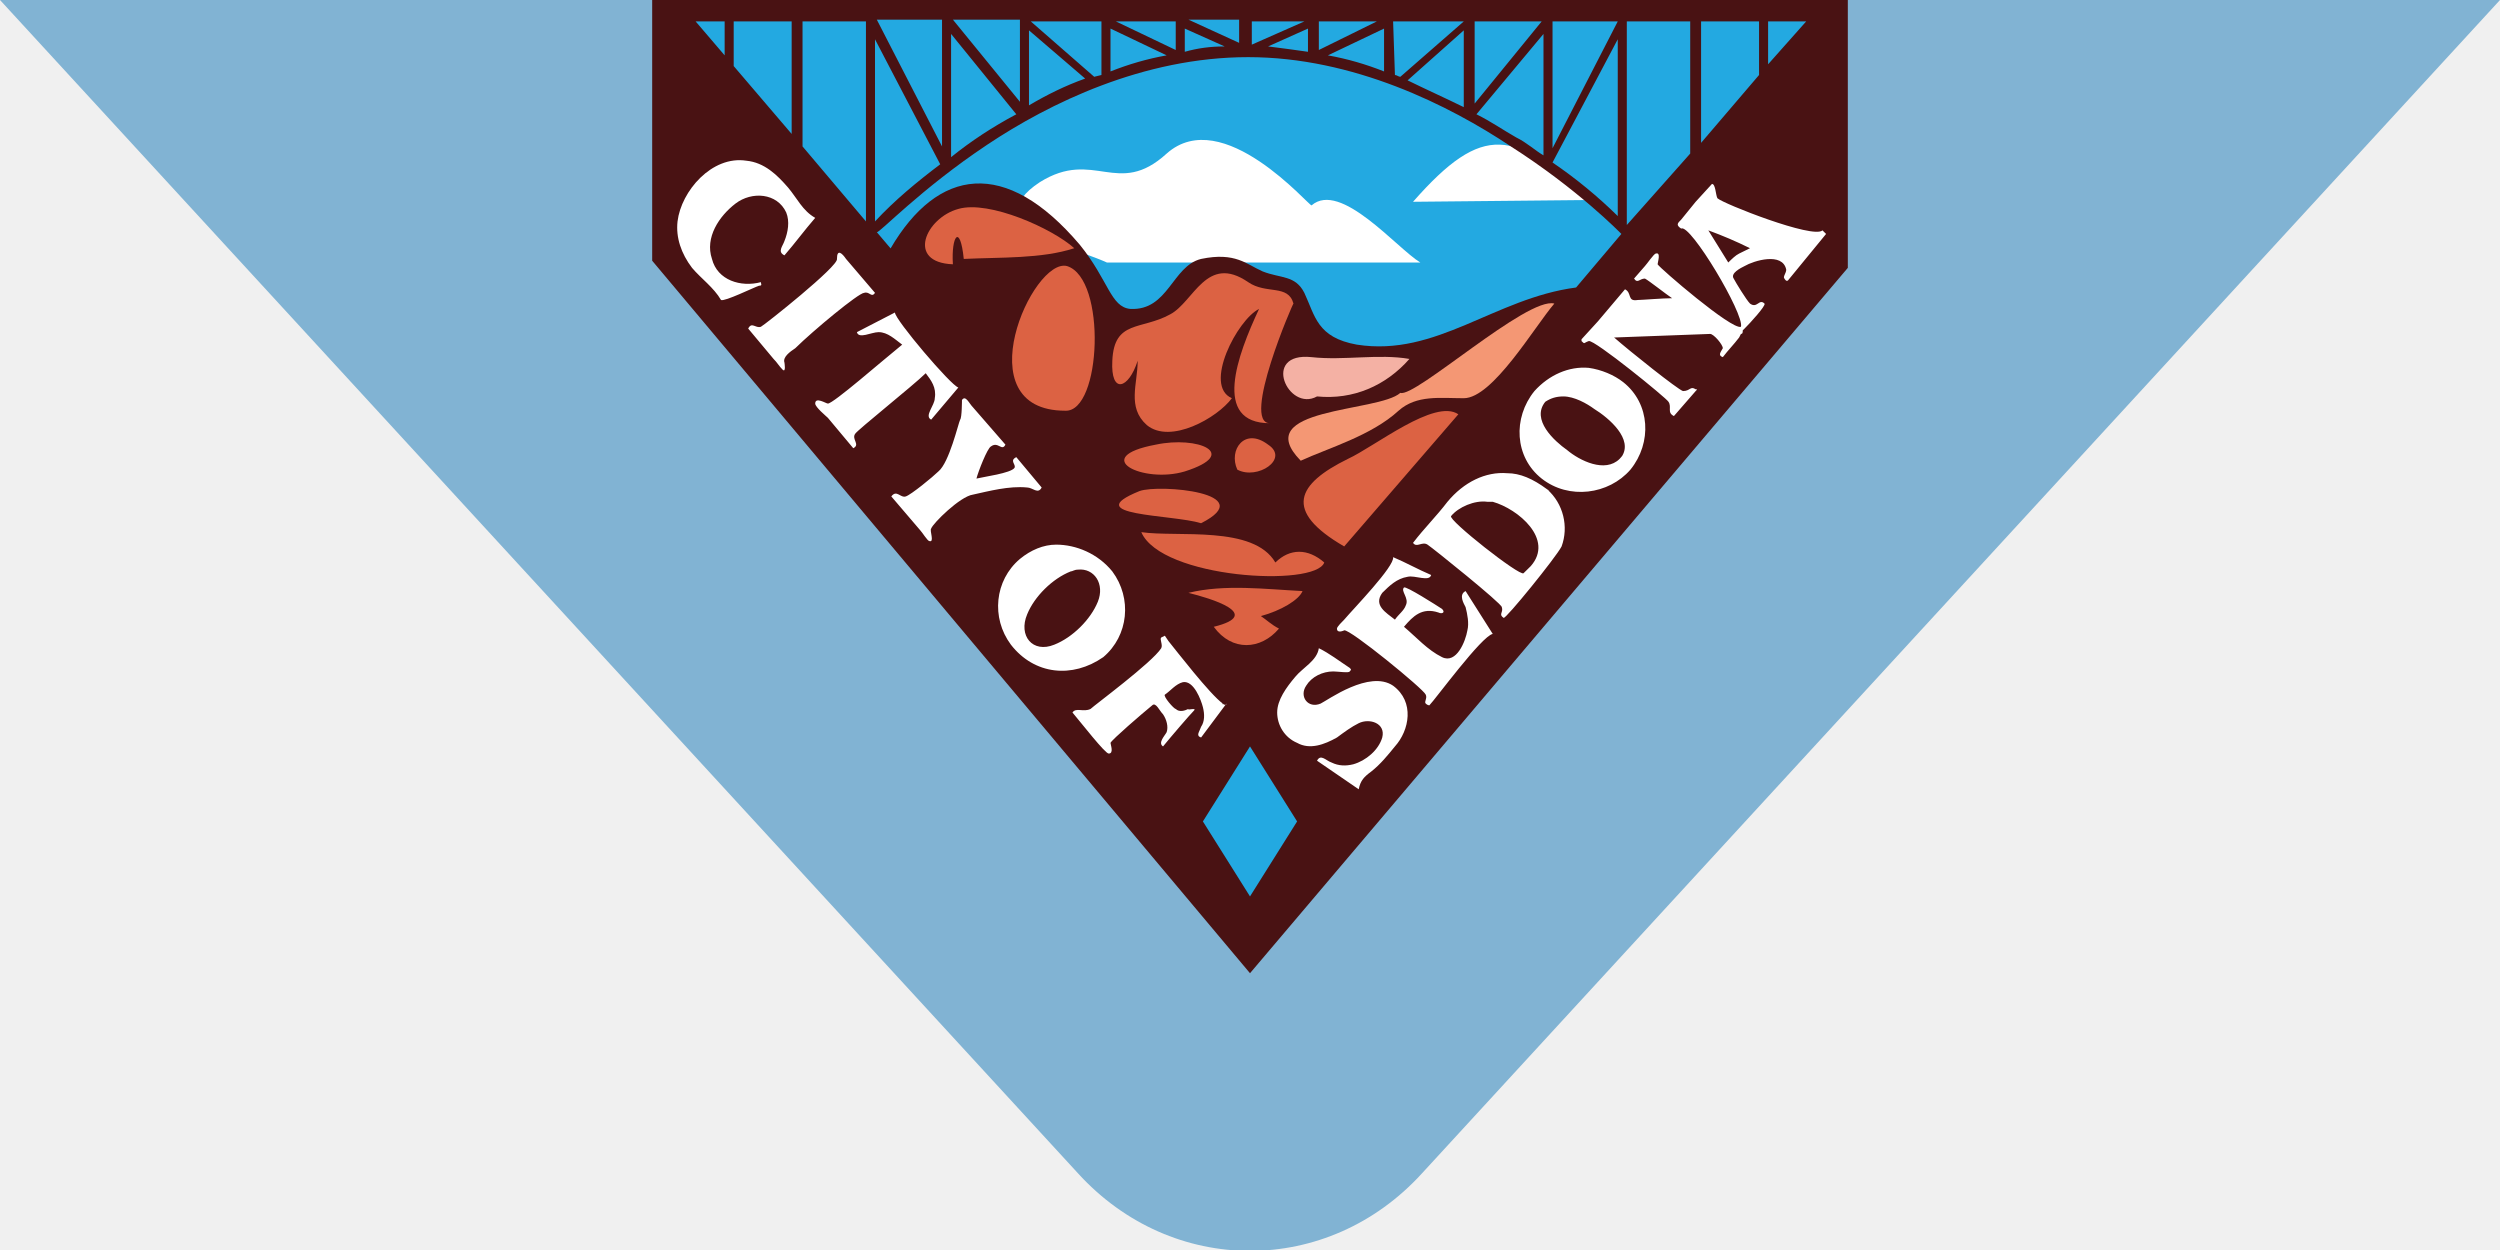
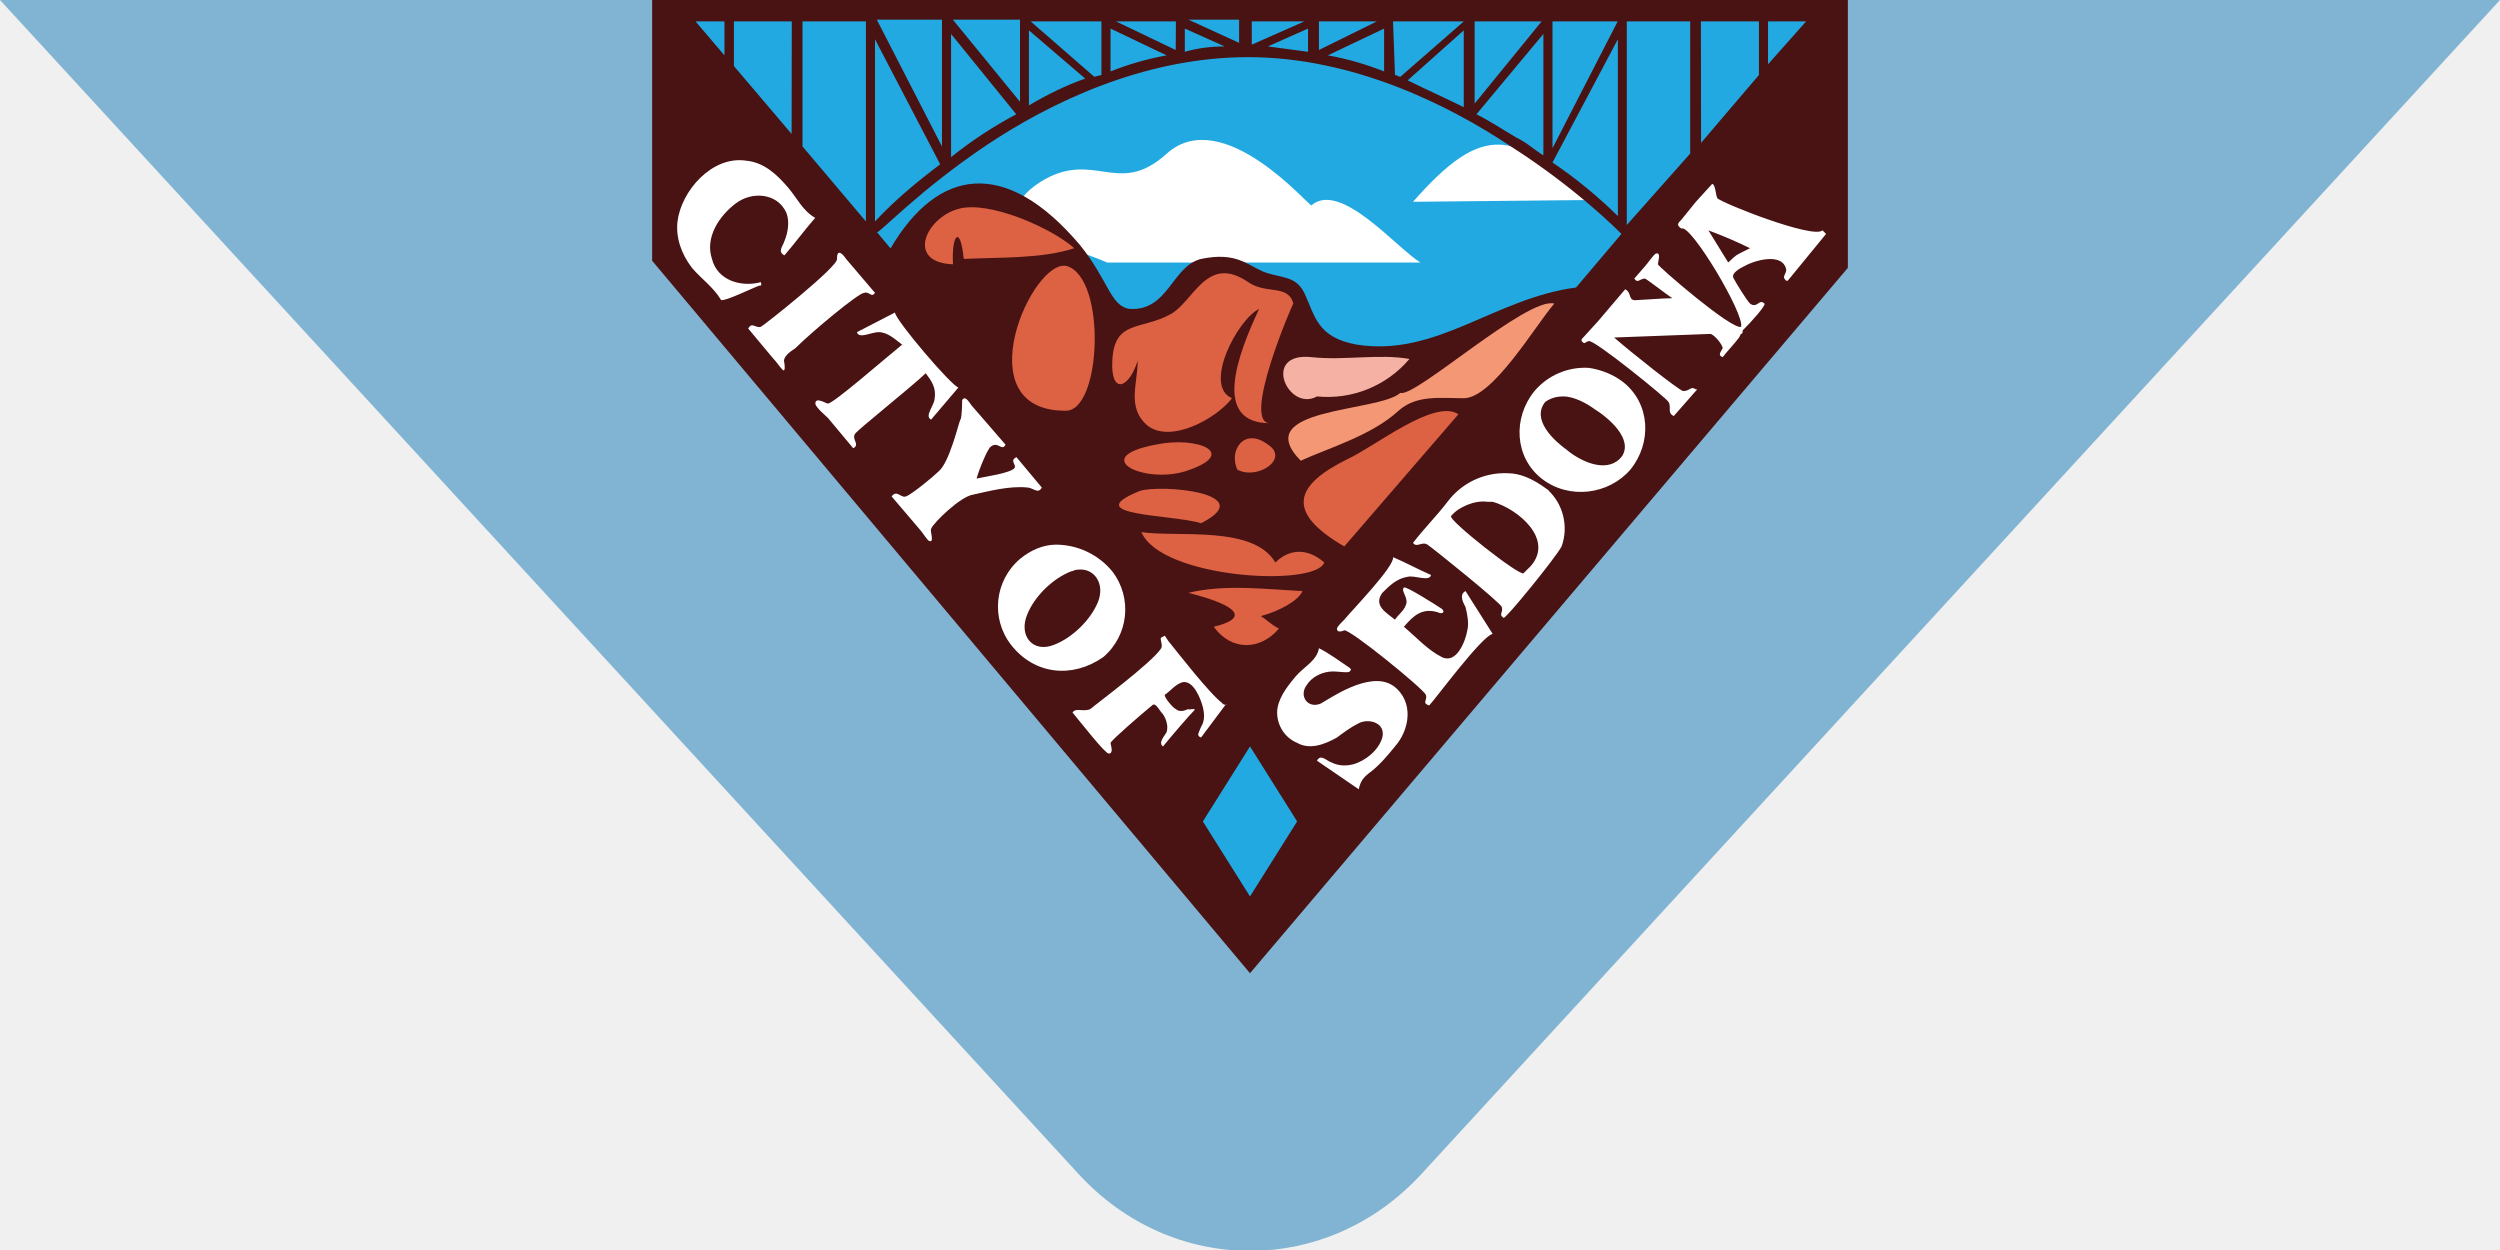
- <svg xmlns="http://www.w3.org/2000/svg" width="140" height="70" viewBox="0 0 140 70" fill="none">
-   <g clip-path="url(#clip0_147163_568)">
-     <path d="M140 0H0L60.362 65.7C65.638 71.5 74.362 71.5 79.638 65.7L140 0Z" fill="#81B3D3" />
-     <path d="M37.232 0.5L69.797 38.4L102.261 0.7L37.232 0.5Z" fill="#23A9E1" />
-     <path d="M61.986 14.7H79.536C78.218 13.9 75.073 10.1 73.449 11.5C73.348 11.6 68.478 5.8 65.333 8.6C62.594 11.1 61.275 8.3 58.232 10.2C54.58 12.6 60.261 13.9 61.986 14.7ZM89.073 11.2L79.13 11.3C83.087 6.8 84.812 7.3 89.073 11.2Z" fill="white" />
-     <path d="M99.014 3.6V1.2H101.145L99.014 3.6ZM49.101 13C49.203 13.1 51.536 10.6 55.29 8.1C58.739 5.8 64.014 3.2 69.898 3.2C75.783 3.2 81.159 5.9 84.609 8.2C88.362 10.6 90.696 13 90.797 13.1L88.261 16.1C83.696 16.7 80.449 20 75.986 19.3C73.754 18.9 73.652 17.7 73.043 16.4C72.536 15.4 71.725 15.6 70.71 15.2C69.797 14.8 69.188 14.1 67.261 14.5C65.638 14.9 65.435 17.4 63.304 17.3C62.188 17.2 62.087 15.7 60.464 13.7C56.304 8.8 52.511 9.41 49.873 13.91L49.101 13ZM40.58 1.2V3.1L38.956 1.2H40.58ZM95.261 1.2H98.507V4.2L95.261 8V1.2ZM91.101 12.6V1.2H94.652V8.6L91.101 12.6ZM90.594 2.2V12.1C89.478 11 88.261 10 86.942 9.1L90.594 2.2ZM86.435 1.9V8.7C85.927 8.4 85.522 8 84.913 7.7C84.203 7.3 83.493 6.8 82.681 6.4L86.435 1.9ZM81.971 1.7V6C80.957 5.5 79.841 5 78.826 4.5L81.971 1.7ZM82.58 1.2H86.333L82.58 5.8V1.2ZM86.942 1.2H90.594L86.942 8.3V1.2ZM78.014 1.2H81.971L78.42 4.3C78.319 4.3 78.217 4.2 78.116 4.2L78.014 1.2ZM77.507 1.6V4C76.493 3.6 75.478 3.3 74.362 3.1L77.507 1.6ZM73.246 1.6V2.9C72.536 2.8 71.826 2.7 71.014 2.6L73.246 1.6ZM66.348 1.6L68.58 2.6C67.768 2.6 67.058 2.7 66.348 2.9V1.6ZM62.188 1.6L65.333 3.1C64.217 3.3 63.203 3.6 62.188 4V1.6ZM65.841 2.8L62.493 1.2H65.841V2.8ZM69.391 2.4L66.551 1.1H69.391V2.4ZM70.101 1.2H73.043L70.101 2.5V1.2ZM73.855 1.2H77.101L73.855 2.8V1.2ZM61.275 4.3L57.725 1.2H61.681V4.2L61.275 4.3ZM57.623 1.7L60.768 4.4C59.652 4.8 58.638 5.3 57.623 5.9V1.7ZM53.261 1.9L56.913 6.4C55.594 7.1 54.377 7.9 53.261 8.8V1.9ZM49 2.2L52.652 9.2C51.333 10.2 50.116 11.2 49 12.4V2.2ZM52.754 8.2L49.101 1.1H52.754V8.2ZM57.116 5.7L53.362 1.1H57.116V5.7ZM44.333 7.5L41.087 3.7V1.2H44.333V7.5ZM44.942 1.2H48.493V12.4L44.942 8.2V1.2ZM36.522 0V14.6L70 54.5L103.478 15V0H36.522Z" fill="#491213" />
-     <path d="M67.362 46L70 41.8L72.638 46L70 50.2L67.362 46Z" fill="#23A9E1" />
-     <path d="M75.275 30.6C71.826 28.6 72.638 27.1 75.478 25.7C77 25 80.348 22.3 81.667 23.2L75.275 30.6ZM72.942 33.1C70.913 33 68.58 32.7 66.551 33.2C67.768 33.5 70.811 34.4 67.971 35.1C68.985 36.5 70.609 36.4 71.623 35.2C71.217 35 70.913 34.7 70.609 34.5C71.725 34.2 72.739 33.6 72.942 33.1ZM74.159 31.5C73.246 30.7 72.232 30.7 71.42 31.5C70.203 29.4 65.942 30.1 63.913 29.8C65.029 32.4 73.652 32.9 74.159 31.5ZM67.261 29.3C65.638 28.8 60.362 28.9 63.812 27.5C64.927 27.1 70.609 27.6 67.261 29.3ZM69.29 26.3C68.782 25.2 69.696 23.9 71.014 24.9C72.232 25.7 70.406 26.9 69.29 26.3ZM66.348 26.4C64.014 27.1 60.971 25.6 64.725 24.9C67.058 24.4 69.493 25.4 66.348 26.4C66.246 26.4 66.449 26.4 66.348 26.4ZM63.71 20.2C63.203 21.8 62.188 22.1 62.29 20.2C62.391 17.9 63.913 18.5 65.536 17.6C66.855 16.9 67.565 14.2 69.898 15.8C70.913 16.5 72.13 15.9 72.435 17C72.435 16.9 69.493 23.7 71.116 23.7C67.87 23.7 69.29 19.9 70.507 17.3C69.29 17.9 67.362 21.6 68.985 22.3C68.174 23.4 65.536 24.9 64.217 23.8C63.101 22.8 63.71 21.5 63.71 20.2ZM59.652 23C53.971 23 57.826 14.4 59.754 14.9C61.985 15.6 61.681 23.1 59.652 23ZM53.362 14.8C50.725 14.7 51.84 12.2 53.667 11.7C55.391 11.2 58.942 12.8 60.159 13.9C58.333 14.5 56 14.4 53.971 14.5C53.768 12.5 53.261 13.2 53.362 14.8Z" fill="#DC6243" />
-     <path d="M72.841 25.8C69.899 22.8 77.203 23.1 78.42 22C79.232 22.3 85.522 16.6 87.043 17C85.928 18.3 83.594 22.3 81.971 22.3C80.652 22.3 79.333 22.1 78.319 23C76.797 24.4 74.362 25.1 72.841 25.8Z" fill="#F49774" />
-     <path d="M73.754 22.2C72.13 23.1 70.609 19.7 73.449 20C75.275 20.2 77.203 19.8 78.928 20.1C77.609 21.6 75.783 22.4 73.754 22.2Z" fill="#F4B1A4" />
-     <path d="M51.841 20.9C52.145 21.3 52.449 21.7 52.348 22.3C52.348 22.7 51.739 23.3 52.145 23.5L53.667 21.7C53.261 21.6 50.116 17.9 50.116 17.5L47.986 18.6C48.087 19 48.797 18.6 49.203 18.6C49.71 18.6 50.116 19 50.522 19.3C49.406 20.2 46.667 22.6 46.362 22.6C46.261 22.6 45.652 22.2 45.652 22.6C45.652 22.8 46.261 23.3 46.362 23.4L47.783 25.1C48.188 24.9 47.681 24.6 47.884 24.3C47.986 24.1 51.13 21.6 51.841 20.9ZM48.391 16.4C48.696 16.3 48.797 16.7 49 16.4L47.377 14.5C47.174 14.2 46.87 13.9 46.87 14.5C46.971 14.9 42.812 18.2 42.609 18.3C42.304 18.4 42.102 18 41.899 18.4C42.406 19 42.812 19.5 43.319 20.1C43.522 20.3 43.623 20.5 43.826 20.7C44.029 20.9 43.928 20.3 43.928 20.3C43.826 20 44.232 19.7 44.536 19.5C45.551 18.5 48.087 16.4 48.391 16.4ZM42.609 15.8C41.493 16.1 40.174 15.7 39.87 14.5C39.464 13.3 40.275 12.1 41.188 11.4C42.102 10.7 43.522 10.8 44.029 11.9C44.232 12.4 44.13 13 43.928 13.5C43.826 13.8 43.522 14.1 43.928 14.3C44.536 13.6 45.044 12.9 45.652 12.2C44.942 11.8 44.638 11.1 44.13 10.5C43.522 9.8 42.812 9.1 41.797 9C39.87 8.7 38.145 10.7 37.942 12.4C37.841 13.3 38.145 14.2 38.754 15C39.261 15.6 39.971 16.1 40.377 16.8C40.58 16.9 42.203 16.1 42.507 16C42.71 16 42.609 15.9 42.609 15.8C42.609 15.8 42.102 16 42.609 15.8ZM68.478 39.4C67.768 38.9 65.841 36.4 65.435 35.9L65.232 35.6L65.029 35.7C64.928 35.8 65.13 36.1 65.029 36.3C64.522 37.1 61.275 39.5 61.072 39.7C60.667 39.9 60.261 39.6 60.058 39.9C60.565 40.5 61.884 42.2 62.087 42.2C62.391 42.2 62.188 41.7 62.188 41.6C62.29 41.4 63.913 40 64.522 39.5C64.725 39.3 64.928 39.8 65.13 40C65.333 40.3 65.435 40.7 65.333 41C65.232 41.2 64.826 41.6 65.13 41.8C65.536 41.3 66.652 40 66.855 39.8C67.058 39.6 66.449 39.8 66.551 39.7C66.348 39.8 66.043 39.9 65.841 39.7C65.739 39.7 65.13 39 65.232 38.9C65.536 38.7 65.841 38.3 66.246 38.2C66.855 38.1 67.261 39.2 67.362 39.6C67.464 40 67.464 40.4 67.261 40.7C67.159 41 66.957 41.2 67.261 41.3L68.681 39.4C68.681 39.5 68.58 39.5 68.478 39.4C68.58 39.5 68.377 39.4 68.478 39.4ZM59.145 30.5C58.435 30.5 57.725 30.8 57.116 31.3C55.696 32.5 55.493 34.6 56.609 36.1C57.928 37.8 60.058 38 61.783 36.8C63.203 35.6 63.406 33.5 62.29 32C61.478 31 60.261 30.5 59.145 30.5ZM60.362 31.9C61.275 31.8 61.884 32.7 61.478 33.7C61.072 34.7 60.058 35.7 59.044 36.1C57.826 36.6 57.014 35.6 57.522 34.4C57.928 33.4 58.942 32.4 59.957 32C60.058 32 60.16 31.9 60.362 31.9ZM57.522 27.3C57.826 27.3 58.13 27.7 58.333 27.3L56.913 25.6C56.507 25.8 56.913 26 56.812 26.2C56.609 26.5 55.087 26.7 54.681 26.8C54.783 26.4 55.29 25.1 55.493 25C55.899 24.7 56.102 25.3 56.304 24.9L54.478 22.8C54.275 22.6 54.072 22.1 53.87 22.4C53.87 22.4 53.87 23.4 53.768 23.5C53.667 23.7 53.16 25.9 52.551 26.4C52.246 26.7 51.029 27.7 50.725 27.8C50.42 27.9 50.217 27.4 49.913 27.8L51.536 29.7C51.638 29.8 51.942 30.3 52.044 30.3C52.348 30.4 52.044 29.7 52.145 29.6C52.246 29.3 53.768 27.8 54.478 27.7C55.391 27.5 56.507 27.2 57.522 27.3C57.319 27.3 57.725 27.3 57.522 27.3ZM82.073 34C82.174 34.4 82.275 34.9 82.174 35.3C82.073 35.9 81.565 37.2 80.754 36.8C79.942 36.4 79.333 35.7 78.623 35.1C79.13 34.5 79.638 34 80.551 34.3C80.754 34.4 80.957 34.3 80.754 34.1C80.449 33.9 78.725 32.8 78.623 32.9C78.42 33.1 78.928 33.5 78.725 33.9C78.623 34.2 78.319 34.4 78.116 34.7C77.609 34.3 76.899 33.9 77.406 33.2C77.812 32.8 78.217 32.4 78.826 32.3C79.232 32.2 80.043 32.6 80.145 32.2C79.435 31.9 78.725 31.5 78.014 31.2C78.116 31.7 75.783 34.1 75.275 34.7C75.174 34.8 74.87 35.1 74.87 35.2C74.87 35.5 75.275 35.3 75.275 35.3C75.58 35.2 79.739 38.6 79.841 38.9C79.942 39.1 79.739 39.3 79.841 39.4C79.841 39.4 79.942 39.5 80.043 39.5C80.348 39.2 82.986 35.6 83.594 35.5C83.087 34.7 82.58 33.9 82.073 33.1C81.667 33.3 81.971 33.8 82.073 34ZM78.014 38.4C76.696 37.5 74.362 39.2 73.957 39.4C73.246 39.7 72.739 39 73.145 38.4C73.449 37.9 74.058 37.6 74.667 37.6C74.87 37.6 75.58 37.7 75.58 37.6C75.681 37.5 75.681 37.5 75.58 37.4C74.971 37 74.464 36.6 73.855 36.3C73.754 37 72.942 37.4 72.536 37.9C72.029 38.5 71.522 39.2 71.522 39.9C71.522 40.6 71.928 41.3 72.638 41.6C73.348 42 74.159 41.7 74.87 41.3C75.275 41 75.681 40.7 76.087 40.5C76.696 40.2 77.609 40.5 77.406 41.3C77.203 42 76.493 42.6 75.783 42.8C75.377 42.9 74.971 42.9 74.565 42.7C74.261 42.6 73.957 42.2 73.754 42.6L76.087 44.2C76.189 43.7 76.391 43.5 76.797 43.2C77.304 42.8 77.71 42.3 78.116 41.8C78.928 40.9 79.232 39.3 78.014 38.4ZM95.87 10.3C95.87 10.4 95.87 10.4 95.87 10.3L94.957 11.3L94.145 12.3C93.942 12.5 93.841 12.6 94.145 12.8C94.652 12.5 97.696 17.6 97.493 18.3C96.986 18.5 92.928 15 92.826 14.8C92.826 14.7 93.029 14.1 92.725 14.2C92.623 14.2 92.217 14.8 92.116 14.9L91.507 15.6C91.71 15.9 91.812 15.6 92.116 15.6C92.319 15.7 93.333 16.5 93.638 16.7C93.13 16.7 91.913 16.8 91.71 16.8C91.102 16.9 91.406 16.4 91 16.2L89.478 18L88.565 19C88.565 19 88.565 19 88.565 19.1C88.768 19.3 88.667 19.2 88.971 19.1C89.275 19 93.333 22.3 93.435 22.5C93.638 22.8 93.333 23.1 93.739 23.3L94.957 21.9C95.058 21.8 95.058 21.8 94.957 21.8C94.652 21.6 94.652 21.9 94.246 21.9C93.942 21.8 91.304 19.7 90.391 18.9L95.768 18.7C95.971 18.7 96.478 19.3 96.478 19.5C96.377 19.7 96.174 19.9 96.478 20C96.783 19.6 97.087 19.3 97.391 18.9L97.493 18.7C97.594 18.7 97.594 18.6 97.594 18.5L97.696 18.4C98 18.1 98.913 17.1 98.812 17C98.507 16.7 98.406 17.3 98 17C97.797 16.8 97.188 15.8 97.087 15.6C96.884 15.3 97.493 15 97.696 14.9C98.203 14.6 99.826 14.1 100.029 15.1C100.029 15.3 99.826 15.5 99.928 15.6C99.928 15.6 100.029 15.8 100.13 15.7L102.261 13.1C102.159 13 102.159 13 102.058 12.9C101.551 13.4 96.478 11.4 96.174 11.1C96.073 10.9 96.073 10.3 95.87 10.3ZM95.667 12.9C96.478 13.2 97.189 13.5 98 13.9C97.797 14 97.594 14.1 97.391 14.2C97.189 14.3 96.986 14.5 96.783 14.7L95.667 12.9ZM88.971 20.6C87.855 20.5 86.739 21 85.928 21.9C84.71 23.4 84.812 25.6 86.333 26.8C87.855 28 90.087 27.7 91.304 26.3C92.522 24.8 92.42 22.6 90.899 21.4C90.391 21 89.681 20.7 88.971 20.6ZM87.551 22.2C88.159 22.2 88.87 22.6 89.275 22.9C90.087 23.4 91.507 24.6 90.797 25.6C90.797 25.5 90.899 25.5 90.696 25.7C89.884 26.5 88.464 25.8 87.754 25.2C87.043 24.7 85.725 23.5 86.536 22.5C86.841 22.3 87.145 22.2 87.551 22.2ZM84.406 26.5C83.188 26.4 81.971 27 81.058 28.1C80.449 28.9 79.739 29.6 79.13 30.4C79.333 30.7 79.638 30.3 79.942 30.5C80.246 30.7 84.102 33.8 84.102 34C84.203 34.3 83.899 34.4 84.203 34.6C84.304 34.7 87.145 31.2 87.449 30.6C87.855 29.5 87.551 28.2 86.638 27.4C86.739 27.5 86.841 27.5 86.638 27.4C85.826 26.8 85.116 26.5 84.406 26.5ZM83.29 28.1C83.391 28.1 83.493 28.1 83.594 28.1C85.014 28.5 87.043 30.2 85.725 31.7C85.522 31.9 85.725 31.7 85.319 32.1C85.116 32.3 81.058 29.1 81.261 28.9C81.667 28.4 82.58 28 83.29 28.1Z" fill="white" />
+ <svg xmlns="http://www.w3.org/2000/svg" width="140" height="70" fill="none" viewBox="0 0 140 70">
+   <g clip-path="url(#a)">
+     <path fill="#81b3d3" d="M140 0H0l60.36 65.7c5.28 5.8 14 5.8 19.28 0z" />
+     <path fill="#23a9e1" d="M37.23.5 69.8 38.4 102.26.7z" />
+     <path fill="#fff" d="M61.99 14.7h17.55c-1.32-.8-4.47-4.6-6.1-3.2-.1.1-4.96-5.7-8.1-2.9-2.75 2.5-4.06-.3-7.1 1.6-3.66 2.4 2.02 3.7 3.75 4.5m27.08-3.5-9.94.1c3.96-4.5 5.68-4 9.94-.1" />
+     <path fill="#491213" d="M99.01 3.6V1.2h2.13zM49.11 13c.1.1 2.43-2.4 6.18-4.9 3.45-2.3 8.72-4.9 14.6-4.9 5.9 0 11.27 2.7 14.72 5 3.75 2.4 6.09 4.8 6.19 4.9l-2.54 3c-4.56.6-7.81 3.9-12.27 3.2-2.24-.4-2.34-1.6-2.95-2.9-.5-1-1.32-.8-2.33-1.2-.91-.4-1.52-1.1-3.45-.7-1.62.4-1.83 2.9-3.96 2.8-1.11-.1-1.21-1.6-2.84-3.6-4.16-4.9-7.95-4.29-10.59.21zM40.57 1.2v1.9l-1.62-1.9zm54.68 0h3.25v3L95.26 8zM91.1 12.6V1.2h3.55v7.4zm-.5-10.4v9.9a26 26 0 0 0-3.66-3zm-4.17-.3v6.8c-.5-.3-.9-.7-1.52-1-.7-.4-1.42-.9-2.23-1.3zm-4.46-.2V6c-1.01-.5-2.13-1-3.14-1.5zm.61-.5h3.75l-3.75 4.6zm4.36 0h3.65l-3.65 7.1zm-8.93 0h3.96l-3.55 3.1c-.1 0-.2-.1-.3-.1zm-.5.4V4c-1.02-.4-2.03-.7-3.15-.9zm-4.26 0v1.3L71 2.6zm-6.9 0 2.23 1c-.81 0-1.52.1-2.23.3zm-4.16 0 3.14 1.5q-1.64.3-3.14.9zm3.65 1.2L62.5 1.2h3.35zm3.55-.4-2.84-1.3h2.84zm.71-1.2h2.94L70.1 2.5zm3.76 0h3.24l-3.24 1.6zM61.28 4.3l-3.56-3.1h3.96v3zm-3.66-2.6 3.15 2.7c-1.12.4-2.13.9-3.15 1.5zm-4.36.2 3.65 4.5a23 23 0 0 0-3.65 2.4zM49 2.2l3.65 7c-1.32 1-2.53 2-3.65 3.2zm3.75 6L49.1 1.1h3.65zm4.37-2.5-3.76-4.6h3.76zM44.33 7.5 41.1 3.7V1.2h3.24zm.61-6.3h3.55v11.2l-3.55-4.2zM36.52 0v14.6L70 54.5 103.48 15V0z" />
+     <path fill="#23a9e1" d="M67.36 46 70 41.8l2.64 4.2L70 50.2z" />
+     <path fill="#dc6243" d="M75.28 30.6c-3.45-2-2.64-3.5.2-4.9 1.52-.7 4.87-3.4 6.19-2.5zm-2.34 2.5c-2.03-.1-4.36-.4-6.39.1 1.22.3 4.26 1.2 1.42 1.9 1.02 1.4 2.64 1.3 3.65.1-.4-.2-.7-.5-1.01-.7 1.11-.3 2.13-.9 2.33-1.4m1.22-1.6c-.91-.8-1.93-.8-2.74 0-1.22-2.1-5.48-1.4-7.5-1.7 1.1 2.6 9.73 3.1 10.24 1.7m-6.9-2.2c-1.62-.5-6.9-.4-3.45-1.8 1.12-.4 6.8.1 3.45 1.8m2.03-3c-.5-1.1.4-2.4 1.72-1.4 1.22.8-.6 2-1.72 1.4m-2.94.1c-2.34.7-5.38-.8-1.63-1.5 2.34-.5 4.77.5 1.63 1.5-.1 0 .1 0 0 0m-2.64-6.2c-.5 1.6-1.52 1.9-1.42 0 .1-2.3 1.62-1.7 3.25-2.6 1.31-.7 2.03-3.4 4.36-1.8 1.01.7 2.23.1 2.53 1.2 0-.1-2.94 6.7-1.31 6.7-3.25 0-1.83-3.8-.61-6.4-1.22.6-3.15 4.3-1.52 5-.82 1.1-3.45 2.6-4.77 1.5-1.12-1-.51-2.3-.51-3.6M59.65 23c-5.68 0-1.82-8.6.1-8.1 2.24.7 1.93 8.2-.1 8.1m-6.29-8.2c-2.64-.1-1.52-2.6.3-3.1 1.73-.5 5.28 1.1 6.5 2.2-1.83.6-4.16.5-6.19.6-.2-2-.7-1.3-.6.3" />
+     <path fill="#f49774" d="M72.84 25.8c-2.94-3 4.36-2.7 5.58-3.8.81.3 7.1-5.4 8.62-5-1.11 1.3-3.45 5.3-5.07 5.3-1.32 0-2.64-.2-3.65.7-1.52 1.4-3.96 2.1-5.48 2.8" />
+     <path fill="#f4b1a4" d="M73.75 22.2c-1.62.9-3.14-2.5-.3-2.2 1.83.2 3.75-.2 5.48.1a6 6 0 0 1-5.18 2.1" />
+     <path fill="#fff" d="M51.84 20.9c.3.4.6.8.5 1.4 0 .4-.6 1-.2 1.2l1.53-1.8c-.4-.1-3.55-3.8-3.55-4.2l-2.13 1.1c.1.4.8 0 1.21 0 .51 0 .92.4 1.32.7-1.11.9-3.85 3.3-4.16 3.3-.1 0-.7-.4-.7 0 0 .2.6.7.7.8l1.42 1.7c.4-.2-.1-.5.1-.8.1-.2 3.25-2.7 3.96-3.4m-3.45-4.5c.3-.1.4.3.61 0l-1.62-1.9c-.2-.3-.51-.6-.51 0 .1.4-4.06 3.7-4.26 3.8-.3.1-.5-.3-.71.1l1.42 1.7c.2.2.3.4.5.6s.1-.4.1-.4c-.1-.3.31-.6.62-.8 1.01-1 3.55-3.1 3.85-3.1m-5.78-.6c-1.12.3-2.44-.1-2.74-1.3-.4-1.2.4-2.4 1.32-3.1.91-.7 2.33-.6 2.84.5.2.5.1 1.1-.1 1.6-.1.3-.4.6 0 .8.6-.7 1.11-1.4 1.72-2.1-.7-.4-1.01-1.1-1.52-1.7-.6-.7-1.32-1.4-2.33-1.5-1.93-.3-3.65 1.7-3.86 3.4-.1.9.2 1.8.81 2.6.51.6 1.22 1.1 1.63 1.8.2.1 1.82-.7 2.13-.8.2 0 .1-.1.1-.2 0 0-.5.2 0 0m25.87 23.6c-.71-.5-2.64-3-3.05-3.5l-.2-.3-.2.1c-.1.1.1.4 0 .6-.5.8-3.75 3.2-3.96 3.4-.4.2-.8-.1-1.01.2.5.6 1.82 2.3 2.03 2.3.3 0 .1-.5.1-.6.1-.2 1.72-1.6 2.33-2.1.2-.2.4.3.61.5.2.3.3.7.2 1-.1.2-.5.6-.2.8.4-.5 1.52-1.8 1.73-2s-.41 0-.3-.1c-.21.1-.52.2-.72 0-.1 0-.71-.7-.6-.8.3-.2.6-.6 1-.7.62-.1 1.02 1 1.12 1.4s.1.8-.1 1.1c-.1.3-.3.5 0 .6l1.42-1.9c0 .1-.1.1-.2 0 .1.1-.1 0 0 0m-9.34-8.9c-.7 0-1.42.3-2.02.8a3.5 3.5 0 0 0-.51 4.8c1.32 1.7 3.45 1.9 5.17.7a3.5 3.5 0 0 0 .51-4.8 4.1 4.1 0 0 0-3.14-1.5m1.22 1.4c.92-.1 1.52.8 1.12 1.8s-1.42 2-2.44 2.4c-1.21.5-2.03-.5-1.52-1.7.4-1 1.42-2 2.44-2.4.1 0 .2-.1.4-.1m-2.84-4.6c.3 0 .61.4.81 0l-1.42-1.7c-.4.2 0 .4-.1.6-.2.3-1.72.5-2.13.6.1-.4.61-1.7.81-1.8.4-.3.61.3.81-.1l-1.82-2.1c-.2-.2-.4-.7-.61-.4 0 0 0 1-.1 1.1-.1.2-.61 2.4-1.22 2.9-.3.3-1.52 1.3-1.83 1.4-.3.1-.5-.4-.8 0l1.62 1.9c.1.1.4.6.5.6.3.1 0-.6.1-.7.1-.3 1.63-1.8 2.34-1.9.91-.2 2.03-.5 3.04-.4-.2 0 .2 0 0 0M82.07 34c.1.4.2.9.1 1.3-.1.6-.6 1.9-1.42 1.5-.8-.4-1.42-1.1-2.13-1.7.51-.6 1.02-1.1 1.93-.8.2.1.4 0 .2-.2-.3-.2-2.03-1.3-2.13-1.2-.2.2.3.6.1 1-.1.3-.4.5-.6.8-.51-.4-1.22-.8-.71-1.5.4-.4.8-.8 1.42-.9.4-.1 1.21.3 1.31-.1-.7-.3-1.42-.7-2.13-1 .1.5-2.23 2.9-2.73 3.5-.1.1-.41.4-.41.5 0 .3.4.1.4.1.31-.1 4.47 3.3 4.57 3.6.1.2-.1.4 0 .5 0 0 .1.1.2.1.3-.3 2.95-3.9 3.55-4l-1.52-2.4c-.4.2-.1.7 0 .9m-4.06 4.4c-1.31-.9-3.65.8-4.05 1-.71.3-1.22-.4-.81-1 .3-.5.9-.8 1.52-.8.2 0 .91.1.91 0 .1-.1.1-.1 0-.2-.6-.4-1.12-.8-1.72-1.1-.1.7-.92 1.1-1.32 1.6-.51.6-1.02 1.3-1.02 2s.4 1.4 1.12 1.7c.7.4 1.52.1 2.23-.3.4-.3.81-.6 1.22-.8.6-.3 1.52 0 1.32.8-.2.7-.92 1.3-1.63 1.5-.4.1-.8.1-1.21-.1-.3-.1-.61-.5-.82-.1l2.34 1.6c.1-.5.3-.7.7-1 .51-.4.92-.9 1.33-1.4.8-.9 1.11-2.5-.1-3.4m17.86-28.1q0 .15 0 0l-.91 1-.81 1c-.2.2-.3.3 0 .5.5-.3 3.55 4.8 3.34 5.5-.5.2-4.56-3.3-4.66-3.5 0-.1.2-.7-.1-.6-.1 0-.51.6-.61.7l-.61.7c.2.3.3 0 .6 0 .2.1 1.22.9 1.53 1.1-.51 0-1.73.1-1.93.1-.6.1-.3-.4-.71-.6L89.48 18l-.91 1v.1c.2.2.1.1.4 0s4.36 3.2 4.46 3.4c.2.3-.1.6.3.8l1.23-1.4c.1-.1.1-.1 0-.1-.3-.2-.3.1-.71.1-.3-.1-2.95-2.2-3.86-3l5.38-.2c.2 0 .7.6.7.8-.1.2-.3.4 0 .5.31-.4.62-.7.92-1.1l.1-.2c.1 0 .1-.1.1-.2l.1-.1c.31-.3 1.22-1.3 1.12-1.4-.3-.3-.4.3-.81 0-.2-.2-.81-1.2-.91-1.4-.2-.3.4-.6.6-.7.51-.3 2.14-.8 2.34.2 0 .2-.2.4-.1.5 0 0 .1.2.2.1l2.13-2.6-.2-.2c-.5.5-5.58-1.5-5.89-1.8-.1-.2-.1-.8-.3-.8m-.2 2.6c.8.3 1.52.6 2.33 1l-.6.3c-.21.1-.41.3-.62.5zm-6.7 7.7a3.7 3.7 0 0 0-3.04 1.3c-1.22 1.5-1.12 3.7.4 4.9 1.53 1.2 3.76.9 4.97-.5 1.22-1.5 1.12-3.7-.4-4.9-.5-.4-1.22-.7-1.93-.8m-1.42 1.6c.6 0 1.32.4 1.73.7.8.5 2.23 1.7 1.52 2.7 0-.1.1-.1-.1.1-.82.8-2.24.1-2.95-.5-.7-.5-2.03-1.7-1.21-2.7.3-.2.6-.3 1.01-.3m-3.14 4.3a4 4 0 0 0-3.35 1.6c-.61.8-1.32 1.5-1.93 2.3.2.3.5-.1.81.1.3.2 4.16 3.3 4.16 3.5.1.3-.2.4.1.6.1.1 2.94-3.4 3.25-4 .4-1.1.1-2.4-.81-3.2.1.1.2.1 0 0-.81-.6-1.52-.9-2.23-.9m-1.12 1.6h.3c1.42.4 3.45 2.1 2.13 3.6l-.4.4c-.2.2-4.26-3-4.06-3.2.4-.5 1.32-.9 2.03-.8" />
  </g>
  <defs>
-     <clipPath id="clip0_147163_568">
-       <rect width="140" height="70" fill="white" />
+     <clipPath id="a">
+       <path fill="#fff" d="M0 0h140v70H0z" />
    </clipPath>
  </defs>
</svg>
